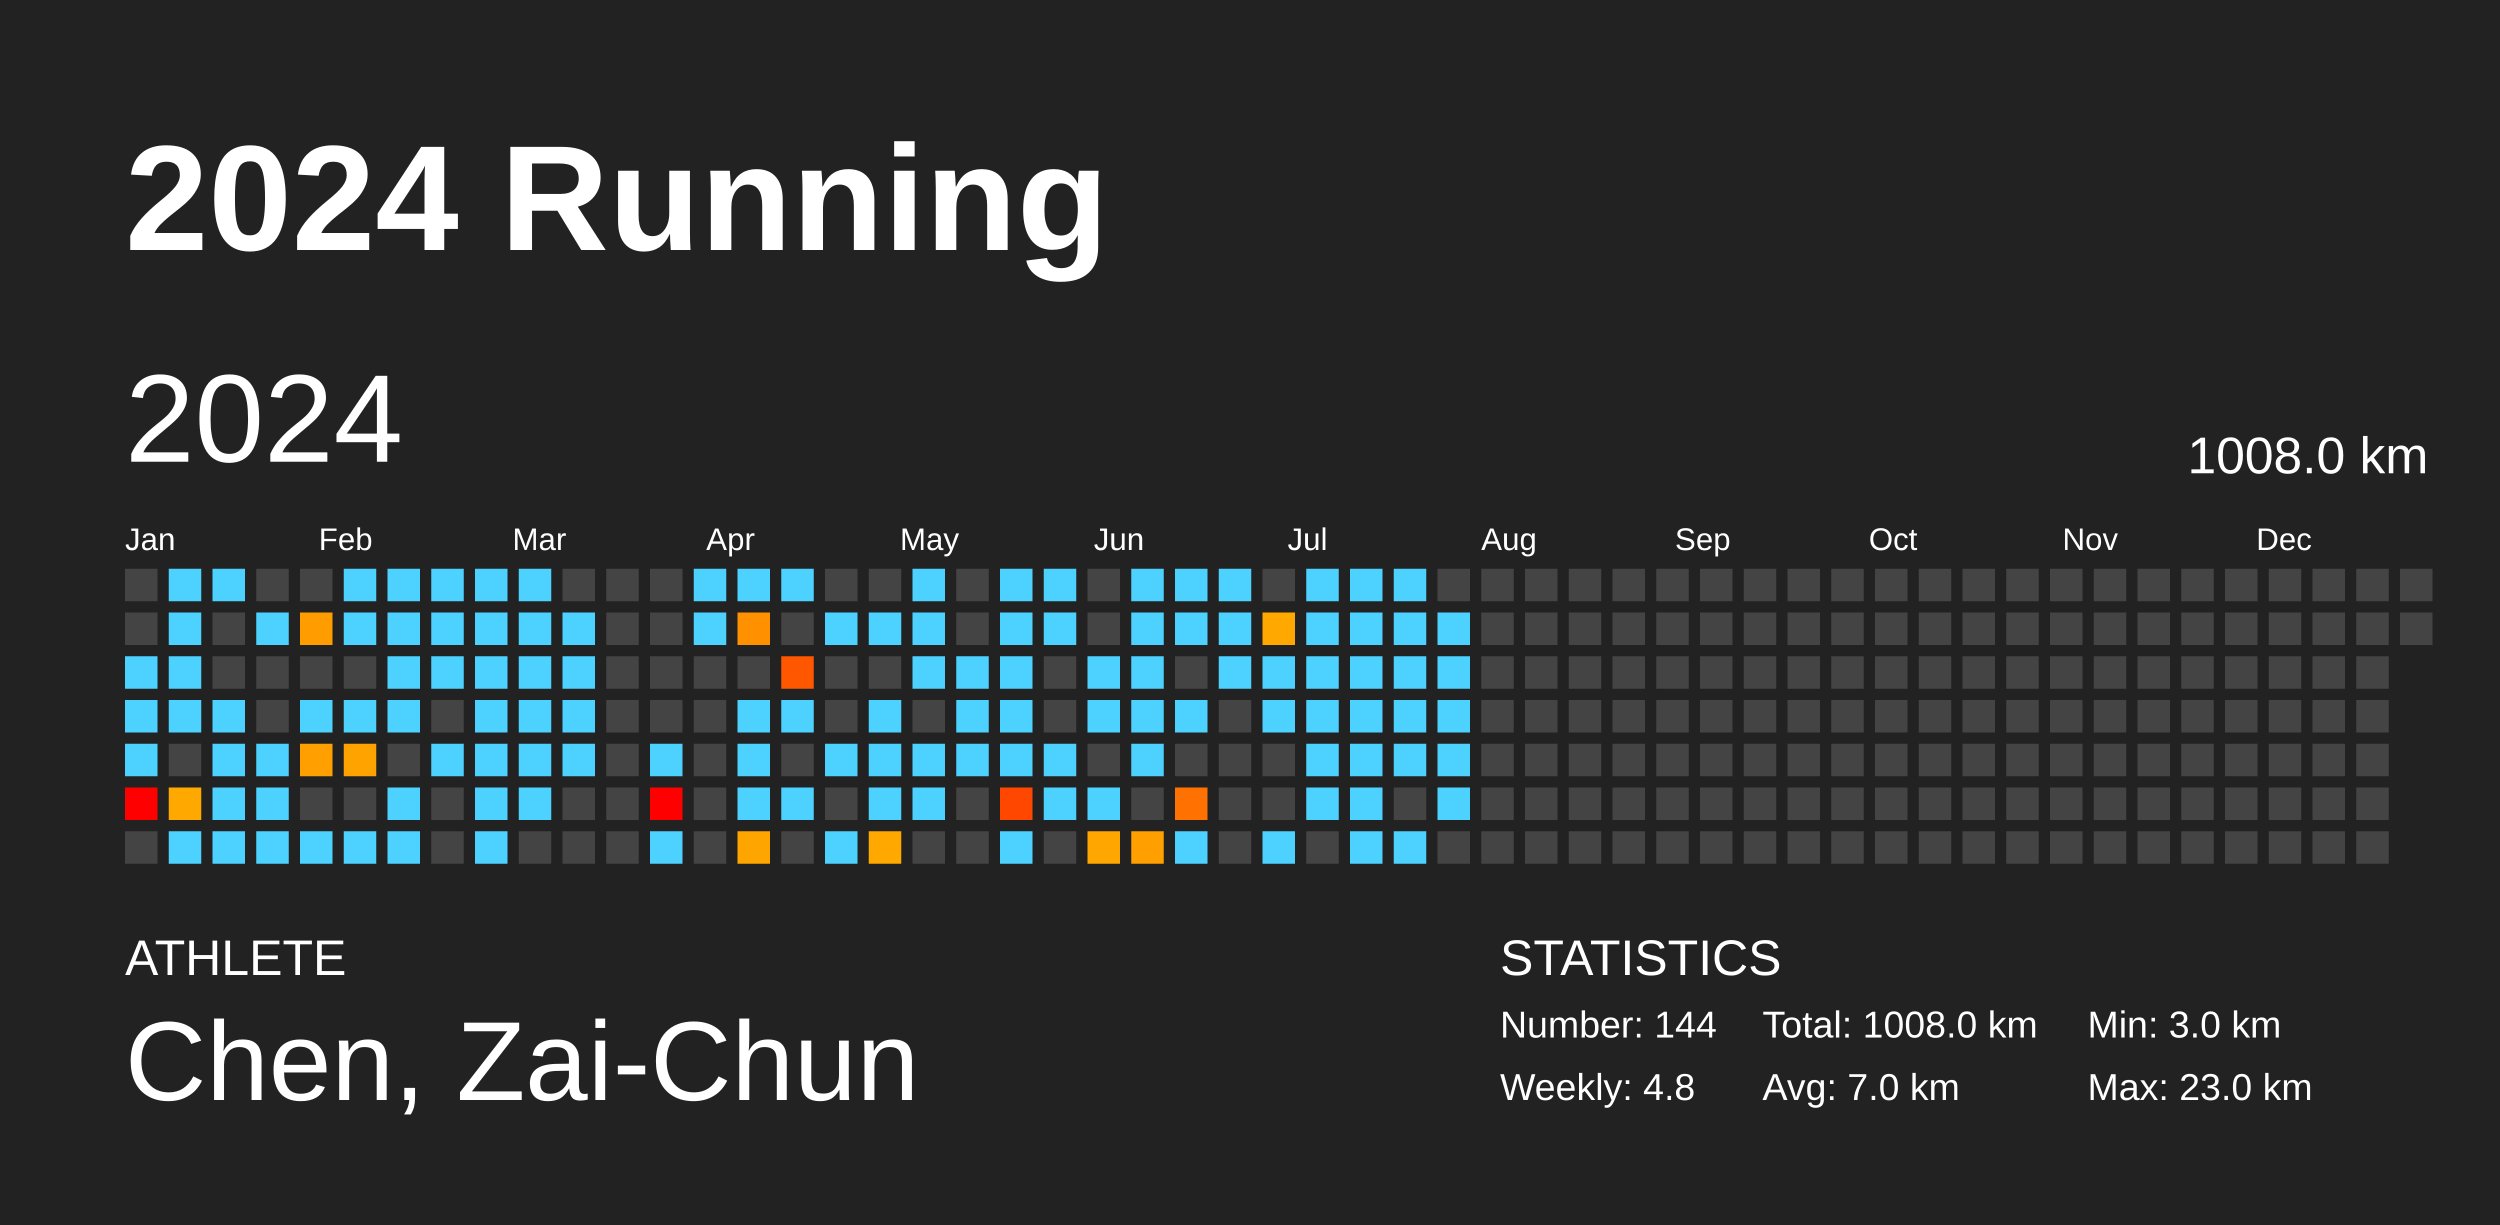
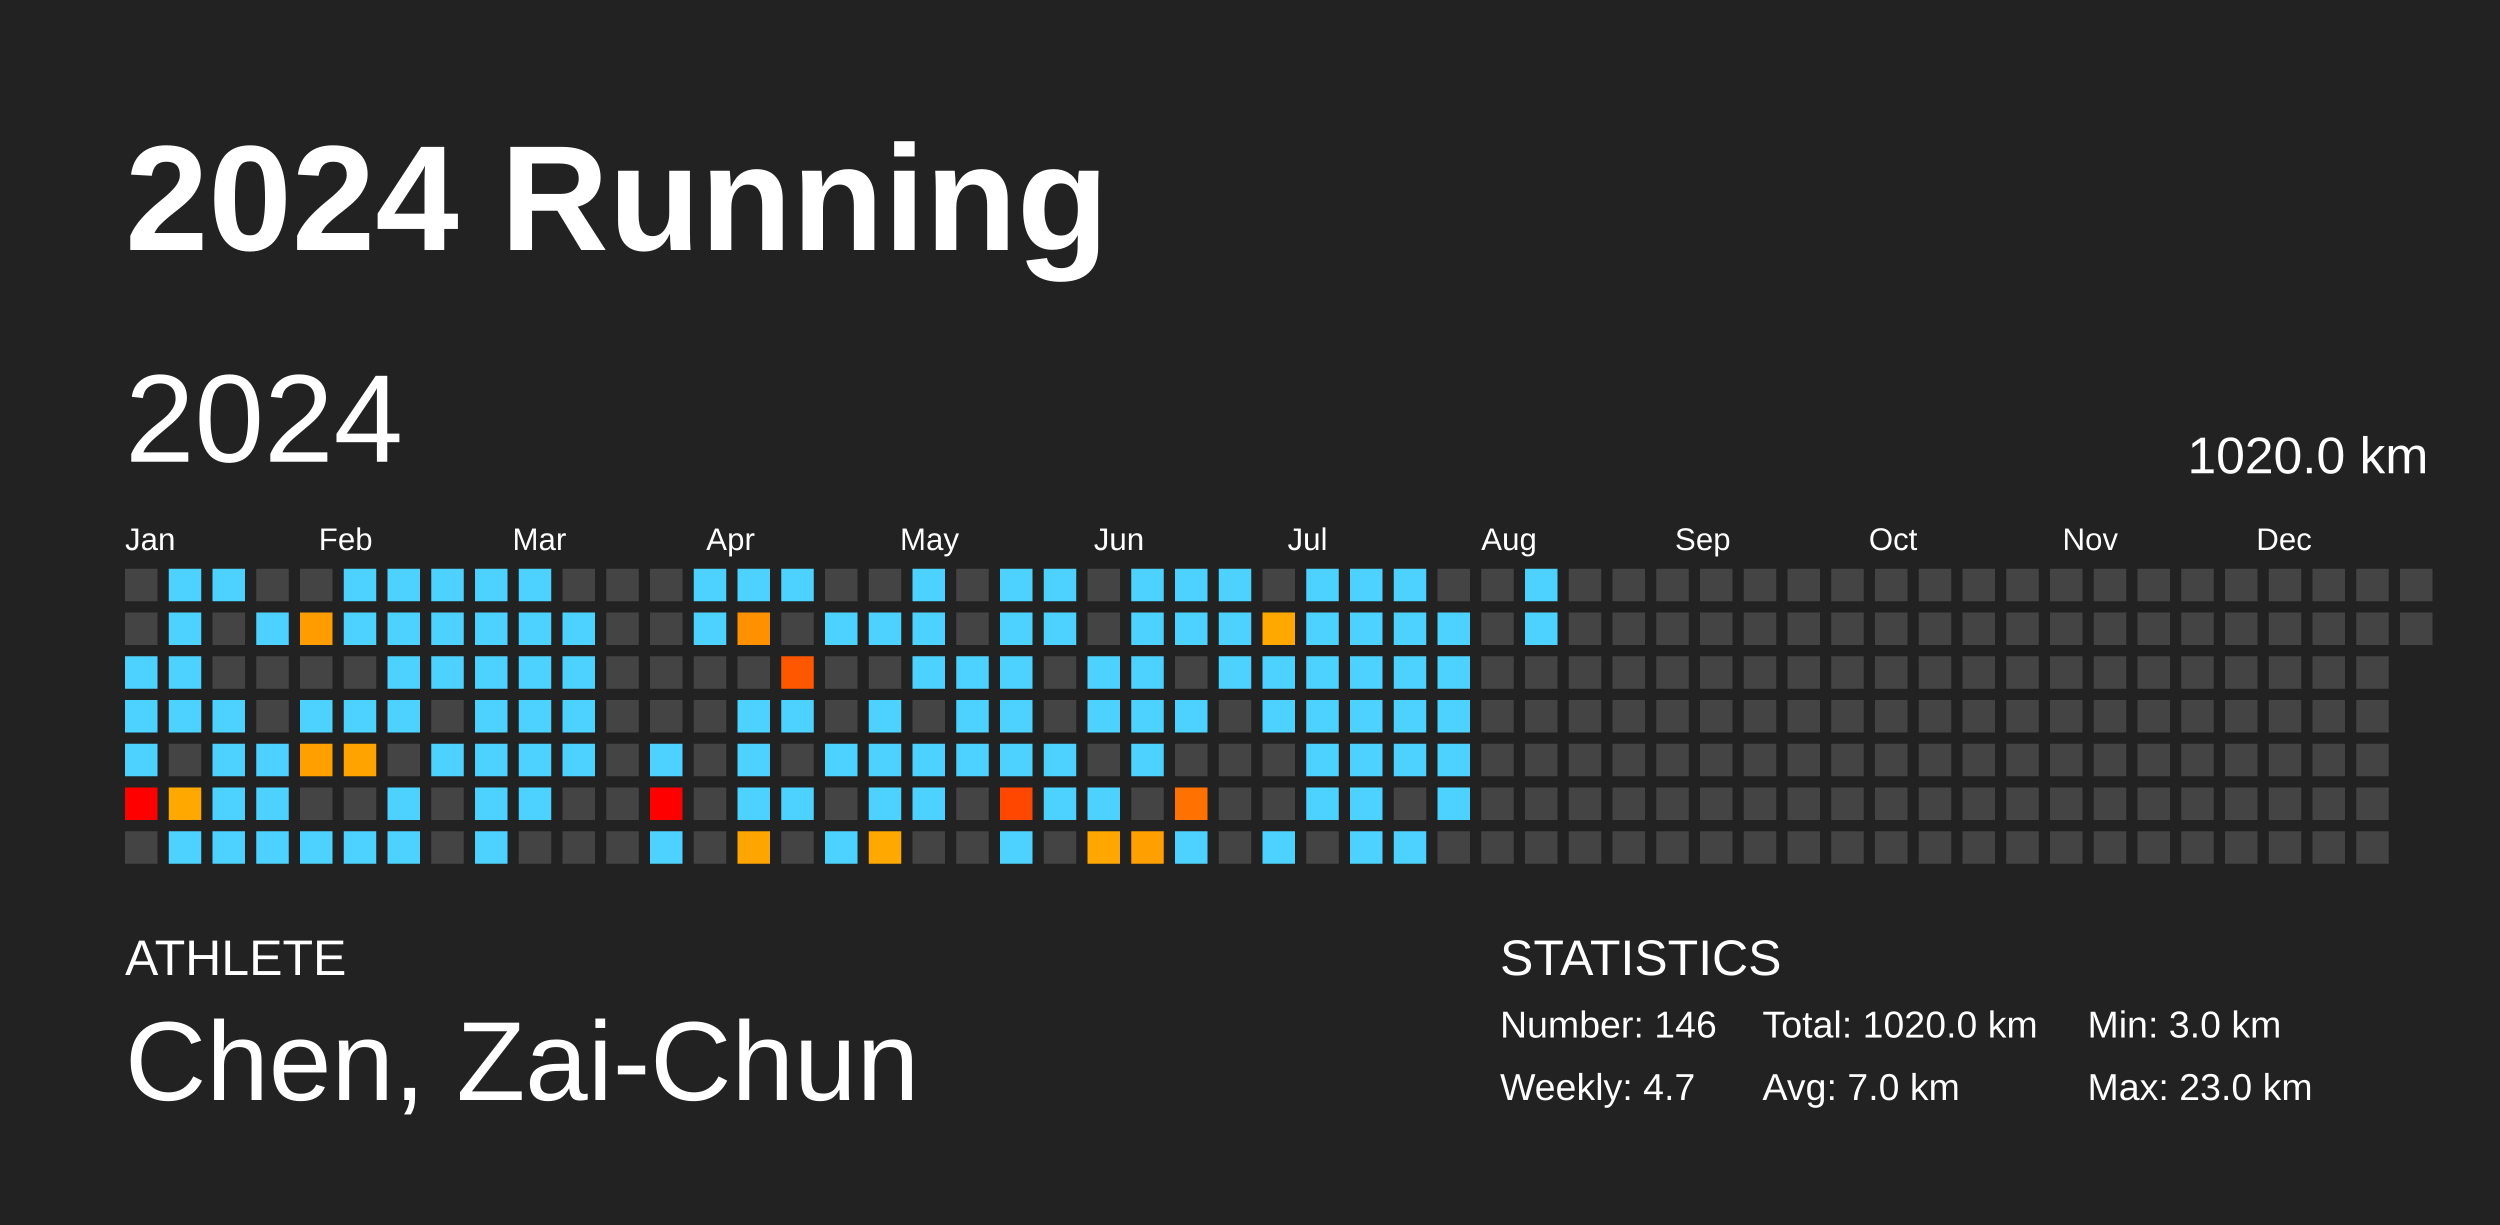
<svg xmlns="http://www.w3.org/2000/svg" baseProfile="full" height="98mm" version="1.1" viewBox="0,0,200,98" width="200mm">
  <defs />
  <rect fill="#222222" height="98" width="200" x="0" y="0" />
  <text fill="#FFFFFF" style="font-size:12px; font-family:Arial; font-weight:bold;" x="10" y="20">2024 Running</text>
  <text fill="#FFFFFF" style="font-size:4px; font-family:Arial" x="10" y="78">ATHLETE</text>
  <text fill="#FFFFFF" style="font-size:9px; font-family:Arial" x="10" y="88">Chen, Zai-Chun</text>
  <text fill="#FFFFFF" style="font-size:4px; font-family:Arial" x="120" y="78">STATISTICS</text>
-   <text fill="#FFFFFF" style="font-size:3px; font-family:Arial" x="120" y="83">Number: 144</text>
-   <text fill="#FFFFFF" style="font-size:3px; font-family:Arial" x="120" y="88">Weekly: 4.8</text>
-   <text fill="#FFFFFF" style="font-size:3px; font-family:Arial" x="141" y="83">Total: 1008.0 km</text>
+   <text fill="#FFFFFF" style="font-size:3px; font-family:Arial" x="120" y="83">Number: 146</text>
+   <text fill="#FFFFFF" style="font-size:3px; font-family:Arial" x="120" y="88">Weekly: 4.7</text>
+   <text fill="#FFFFFF" style="font-size:3px; font-family:Arial" x="141" y="83">Total: 1020.0 km</text>
  <text fill="#FFFFFF" style="font-size:3px; font-family:Arial" x="141" y="88">Avg: 7.0 km</text>
  <text fill="#FFFFFF" style="font-size:3px; font-family:Arial" x="167" y="83">Min: 3.0 km</text>
  <text fill="#FFFFFF" style="font-size:3px; font-family:Arial" x="167" y="88">Max: 23.0 km</text>
  <text dominant-baseline="hanging" fill="#FFFFFF" style="font-size:10.0px; font-family:Arial;" x="10" y="30">2024</text>
-   <text dominant-baseline="hanging" fill="#FFFFFF" style="font-size:4.125px; font-family:Arial;" x="175" y="35">1008.0 km</text>
+   <text dominant-baseline="hanging" fill="#FFFFFF" style="font-size:4.125px; font-family:Arial;" x="175" y="35">1020.0 km</text>
  <text fill="#FFFFFF" style="font-size:2.5px; font-family:Arial" x="10.0" y="44">Jan</text>
  <text fill="#FFFFFF" style="font-size:2.5px; font-family:Arial" x="25.5" y="44">Feb</text>
  <text fill="#FFFFFF" style="font-size:2.5px; font-family:Arial" x="41.0" y="44">Mar</text>
  <text fill="#FFFFFF" style="font-size:2.5px; font-family:Arial" x="56.5" y="44">Apr</text>
  <text fill="#FFFFFF" style="font-size:2.5px; font-family:Arial" x="72.0" y="44">May</text>
  <text fill="#FFFFFF" style="font-size:2.5px; font-family:Arial" x="87.5" y="44">Jun</text>
  <text fill="#FFFFFF" style="font-size:2.5px; font-family:Arial" x="103.0" y="44">Jul</text>
  <text fill="#FFFFFF" style="font-size:2.5px; font-family:Arial" x="118.5" y="44">Aug</text>
  <text fill="#FFFFFF" style="font-size:2.5px; font-family:Arial" x="134.0" y="44">Sep</text>
  <text fill="#FFFFFF" style="font-size:2.5px; font-family:Arial" x="149.5" y="44">Oct</text>
  <text fill="#FFFFFF" style="font-size:2.5px; font-family:Arial" x="165.0" y="44">Nov</text>
  <text fill="#FFFFFF" style="font-size:2.5px; font-family:Arial" x="180.5" y="44">Dec</text>
  <rect fill="#444444" height="2.6" width="2.6" x="10.0" y="45.5" />
  <rect fill="#444444" height="2.6" width="2.6" x="10.0" y="49.0" />
  <rect fill="#4dd2ff" height="2.6" width="2.6" x="10.0" y="52.5" />
  <rect fill="#4dd2ff" height="2.6" width="2.6" x="10.0" y="56.0" />
  <rect fill="#4dd2ff" height="2.6" width="2.6" x="10.0" y="59.5" />
  <rect fill="red" height="2.6" width="2.6" x="10.0" y="63.0" />
  <rect fill="#444444" height="2.6" width="2.6" x="10.0" y="66.5" />
  <rect fill="#4dd2ff" height="2.6" width="2.6" x="13.5" y="45.5" />
  <rect fill="#4dd2ff" height="2.6" width="2.6" x="13.5" y="49.0" />
  <rect fill="#4dd2ff" height="2.6" width="2.6" x="13.5" y="52.5" />
  <rect fill="#4dd2ff" height="2.6" width="2.6" x="13.5" y="56.0" />
  <rect fill="#444444" height="2.6" width="2.6" x="13.5" y="59.5" />
  <rect fill="#ffa800" height="2.6" width="2.6" x="13.5" y="63.0" />
  <rect fill="#4dd2ff" height="2.6" width="2.6" x="13.5" y="66.5" />
  <rect fill="#4dd2ff" height="2.6" width="2.6" x="17.0" y="45.5" />
  <rect fill="#444444" height="2.6" width="2.6" x="17.0" y="49.0" />
  <rect fill="#444444" height="2.6" width="2.6" x="17.0" y="52.5" />
  <rect fill="#4dd2ff" height="2.6" width="2.6" x="17.0" y="56.0" />
  <rect fill="#4dd2ff" height="2.6" width="2.6" x="17.0" y="59.5" />
  <rect fill="#4dd2ff" height="2.6" width="2.6" x="17.0" y="63.0" />
  <rect fill="#4dd2ff" height="2.6" width="2.6" x="17.0" y="66.5" />
  <rect fill="#444444" height="2.6" width="2.6" x="20.5" y="45.5" />
  <rect fill="#4dd2ff" height="2.6" width="2.6" x="20.5" y="49.0" />
  <rect fill="#444444" height="2.6" width="2.6" x="20.5" y="52.5" />
  <rect fill="#444444" height="2.6" width="2.6" x="20.5" y="56.0" />
  <rect fill="#4dd2ff" height="2.6" width="2.6" x="20.5" y="59.5" />
  <rect fill="#4dd2ff" height="2.6" width="2.6" x="20.5" y="63.0" />
  <rect fill="#4dd2ff" height="2.6" width="2.6" x="20.5" y="66.5" />
  <rect fill="#444444" height="2.6" width="2.6" x="24.0" y="45.5" />
  <rect fill="#ff9c00" height="2.6" width="2.6" x="24.0" y="49.0" />
  <rect fill="#444444" height="2.6" width="2.6" x="24.0" y="52.5" />
  <rect fill="#4dd2ff" height="2.6" width="2.6" x="24.0" y="56.0" />
  <rect fill="#ff9f00" height="2.6" width="2.6" x="24.0" y="59.5" />
  <rect fill="#444444" height="2.6" width="2.6" x="24.0" y="63.0" />
  <rect fill="#4dd2ff" height="2.6" width="2.6" x="24.0" y="66.5" />
  <rect fill="#4dd2ff" height="2.6" width="2.6" x="27.5" y="45.5" />
  <rect fill="#4dd2ff" height="2.6" width="2.6" x="27.5" y="49.0" />
  <rect fill="#444444" height="2.6" width="2.6" x="27.5" y="52.5" />
  <rect fill="#4dd2ff" height="2.6" width="2.6" x="27.5" y="56.0" />
  <rect fill="#ffa300" height="2.6" width="2.6" x="27.5" y="59.5" />
  <rect fill="#444444" height="2.6" width="2.6" x="27.5" y="63.0" />
  <rect fill="#4dd2ff" height="2.6" width="2.6" x="27.5" y="66.5" />
  <rect fill="#4dd2ff" height="2.6" width="2.6" x="31.0" y="45.5" />
  <rect fill="#4dd2ff" height="2.6" width="2.6" x="31.0" y="49.0" />
  <rect fill="#4dd2ff" height="2.6" width="2.6" x="31.0" y="52.5" />
  <rect fill="#4dd2ff" height="2.6" width="2.6" x="31.0" y="56.0" />
  <rect fill="#444444" height="2.6" width="2.6" x="31.0" y="59.5" />
  <rect fill="#4dd2ff" height="2.6" width="2.6" x="31.0" y="63.0" />
  <rect fill="#4dd2ff" height="2.6" width="2.6" x="31.0" y="66.5" />
  <rect fill="#4dd2ff" height="2.6" width="2.6" x="34.5" y="45.5" />
  <rect fill="#4dd2ff" height="2.6" width="2.6" x="34.5" y="49.0" />
  <rect fill="#4dd2ff" height="2.6" width="2.6" x="34.5" y="52.5" />
  <rect fill="#444444" height="2.6" width="2.6" x="34.5" y="56.0" />
  <rect fill="#4dd2ff" height="2.6" width="2.6" x="34.5" y="59.5" />
  <rect fill="#444444" height="2.6" width="2.6" x="34.5" y="63.0" />
  <rect fill="#444444" height="2.6" width="2.6" x="34.5" y="66.5" />
  <rect fill="#4dd2ff" height="2.6" width="2.6" x="38.0" y="45.5" />
  <rect fill="#4dd2ff" height="2.6" width="2.6" x="38.0" y="49.0" />
  <rect fill="#4dd2ff" height="2.6" width="2.6" x="38.0" y="52.5" />
  <rect fill="#4dd2ff" height="2.6" width="2.6" x="38.0" y="56.0" />
  <rect fill="#4dd2ff" height="2.6" width="2.6" x="38.0" y="59.5" />
  <rect fill="#4dd2ff" height="2.6" width="2.6" x="38.0" y="63.0" />
  <rect fill="#4dd2ff" height="2.6" width="2.6" x="38.0" y="66.5" />
  <rect fill="#4dd2ff" height="2.6" width="2.6" x="41.5" y="45.5" />
  <rect fill="#4dd2ff" height="2.6" width="2.6" x="41.5" y="49.0" />
  <rect fill="#4dd2ff" height="2.6" width="2.6" x="41.5" y="52.5" />
  <rect fill="#4dd2ff" height="2.6" width="2.6" x="41.5" y="56.0" />
  <rect fill="#4dd2ff" height="2.6" width="2.6" x="41.5" y="59.5" />
  <rect fill="#4dd2ff" height="2.6" width="2.6" x="41.5" y="63.0" />
  <rect fill="#444444" height="2.6" width="2.6" x="41.5" y="66.5" />
  <rect fill="#444444" height="2.6" width="2.6" x="45.0" y="45.5" />
  <rect fill="#4dd2ff" height="2.6" width="2.6" x="45.0" y="49.0" />
  <rect fill="#4dd2ff" height="2.6" width="2.6" x="45.0" y="52.5" />
  <rect fill="#4dd2ff" height="2.6" width="2.6" x="45.0" y="56.0" />
  <rect fill="#4dd2ff" height="2.6" width="2.6" x="45.0" y="59.5" />
  <rect fill="#444444" height="2.6" width="2.6" x="45.0" y="63.0" />
  <rect fill="#444444" height="2.6" width="2.6" x="45.0" y="66.5" />
  <rect fill="#444444" height="2.6" width="2.6" x="48.5" y="45.5" />
  <rect fill="#444444" height="2.6" width="2.6" x="48.5" y="49.0" />
  <rect fill="#444444" height="2.6" width="2.6" x="48.5" y="52.5" />
  <rect fill="#444444" height="2.6" width="2.6" x="48.5" y="56.0" />
  <rect fill="#444444" height="2.6" width="2.6" x="48.5" y="59.5" />
  <rect fill="#444444" height="2.6" width="2.6" x="48.5" y="63.0" />
  <rect fill="#444444" height="2.6" width="2.6" x="48.5" y="66.5" />
  <rect fill="#444444" height="2.6" width="2.6" x="52.0" y="45.5" />
  <rect fill="#444444" height="2.6" width="2.6" x="52.0" y="49.0" />
  <rect fill="#444444" height="2.6" width="2.6" x="52.0" y="52.5" />
  <rect fill="#444444" height="2.6" width="2.6" x="52.0" y="56.0" />
  <rect fill="#4dd2ff" height="2.6" width="2.6" x="52.0" y="59.5" />
  <rect fill="red" height="2.6" width="2.6" x="52.0" y="63.0" />
  <rect fill="#4dd2ff" height="2.6" width="2.6" x="52.0" y="66.5" />
  <rect fill="#4dd2ff" height="2.6" width="2.6" x="55.5" y="45.5" />
  <rect fill="#4dd2ff" height="2.6" width="2.6" x="55.5" y="49.0" />
  <rect fill="#444444" height="2.6" width="2.6" x="55.5" y="52.5" />
  <rect fill="#444444" height="2.6" width="2.6" x="55.5" y="56.0" />
  <rect fill="#444444" height="2.6" width="2.6" x="55.5" y="59.5" />
  <rect fill="#444444" height="2.6" width="2.6" x="55.5" y="63.0" />
  <rect fill="#444444" height="2.6" width="2.6" x="55.5" y="66.5" />
  <rect fill="#4dd2ff" height="2.6" width="2.6" x="59.0" y="45.5" />
  <rect fill="#ff9000" height="2.6" width="2.6" x="59.0" y="49.0" />
  <rect fill="#444444" height="2.6" width="2.6" x="59.0" y="52.5" />
  <rect fill="#4dd2ff" height="2.6" width="2.6" x="59.0" y="56.0" />
  <rect fill="#4dd2ff" height="2.6" width="2.6" x="59.0" y="59.5" />
  <rect fill="#4dd2ff" height="2.6" width="2.6" x="59.0" y="63.0" />
  <rect fill="#ffa500" height="2.6" width="2.6" x="59.0" y="66.5" />
  <rect fill="#4dd2ff" height="2.6" width="2.6" x="62.5" y="45.5" />
  <rect fill="#444444" height="2.6" width="2.6" x="62.5" y="49.0" />
  <rect fill="#ff5600" height="2.6" width="2.6" x="62.5" y="52.5" />
  <rect fill="#4dd2ff" height="2.6" width="2.6" x="62.5" y="56.0" />
  <rect fill="#444444" height="2.6" width="2.6" x="62.5" y="59.5" />
  <rect fill="#4dd2ff" height="2.6" width="2.6" x="62.5" y="63.0" />
  <rect fill="#444444" height="2.6" width="2.6" x="62.5" y="66.5" />
  <rect fill="#444444" height="2.6" width="2.6" x="66.0" y="45.5" />
  <rect fill="#4dd2ff" height="2.6" width="2.6" x="66.0" y="49.0" />
  <rect fill="#444444" height="2.6" width="2.6" x="66.0" y="52.5" />
  <rect fill="#444444" height="2.6" width="2.6" x="66.0" y="56.0" />
  <rect fill="#4dd2ff" height="2.6" width="2.6" x="66.0" y="59.5" />
  <rect fill="#444444" height="2.6" width="2.6" x="66.0" y="63.0" />
  <rect fill="#4dd2ff" height="2.6" width="2.6" x="66.0" y="66.5" />
  <rect fill="#444444" height="2.6" width="2.6" x="69.5" y="45.5" />
  <rect fill="#4dd2ff" height="2.6" width="2.6" x="69.5" y="49.0" />
  <rect fill="#444444" height="2.6" width="2.6" x="69.5" y="52.5" />
  <rect fill="#4dd2ff" height="2.6" width="2.6" x="69.5" y="56.0" />
  <rect fill="#4dd2ff" height="2.6" width="2.6" x="69.5" y="59.5" />
  <rect fill="#4dd2ff" height="2.6" width="2.6" x="69.5" y="63.0" />
  <rect fill="#ffa800" height="2.6" width="2.6" x="69.5" y="66.5" />
  <rect fill="#4dd2ff" height="2.6" width="2.6" x="73.0" y="45.5" />
  <rect fill="#4dd2ff" height="2.6" width="2.6" x="73.0" y="49.0" />
  <rect fill="#4dd2ff" height="2.6" width="2.6" x="73.0" y="52.5" />
  <rect fill="#444444" height="2.6" width="2.6" x="73.0" y="56.0" />
  <rect fill="#4dd2ff" height="2.6" width="2.6" x="73.0" y="59.5" />
  <rect fill="#4dd2ff" height="2.6" width="2.6" x="73.0" y="63.0" />
  <rect fill="#444444" height="2.6" width="2.6" x="73.0" y="66.5" />
  <rect fill="#444444" height="2.6" width="2.6" x="76.5" y="45.5" />
  <rect fill="#444444" height="2.6" width="2.6" x="76.5" y="49.0" />
  <rect fill="#4dd2ff" height="2.6" width="2.6" x="76.5" y="52.5" />
  <rect fill="#4dd2ff" height="2.6" width="2.6" x="76.5" y="56.0" />
  <rect fill="#4dd2ff" height="2.6" width="2.6" x="76.5" y="59.5" />
  <rect fill="#444444" height="2.6" width="2.6" x="76.5" y="63.0" />
  <rect fill="#444444" height="2.6" width="2.6" x="76.5" y="66.5" />
  <rect fill="#4dd2ff" height="2.6" width="2.6" x="80.0" y="45.5" />
  <rect fill="#4dd2ff" height="2.6" width="2.6" x="80.0" y="49.0" />
  <rect fill="#4dd2ff" height="2.6" width="2.6" x="80.0" y="52.5" />
  <rect fill="#4dd2ff" height="2.6" width="2.6" x="80.0" y="56.0" />
  <rect fill="#4dd2ff" height="2.6" width="2.6" x="80.0" y="59.5" />
  <rect fill="#ff4700" height="2.6" width="2.6" x="80.0" y="63.0" />
  <rect fill="#4dd2ff" height="2.6" width="2.6" x="80.0" y="66.5" />
  <rect fill="#4dd2ff" height="2.6" width="2.6" x="83.5" y="45.5" />
  <rect fill="#4dd2ff" height="2.6" width="2.6" x="83.5" y="49.0" />
  <rect fill="#444444" height="2.6" width="2.6" x="83.5" y="52.5" />
  <rect fill="#444444" height="2.6" width="2.6" x="83.5" y="56.0" />
  <rect fill="#4dd2ff" height="2.6" width="2.6" x="83.5" y="59.5" />
  <rect fill="#4dd2ff" height="2.6" width="2.6" x="83.5" y="63.0" />
  <rect fill="#444444" height="2.6" width="2.6" x="83.5" y="66.5" />
  <rect fill="#444444" height="2.6" width="2.6" x="87.0" y="45.5" />
  <rect fill="#444444" height="2.6" width="2.6" x="87.0" y="49.0" />
  <rect fill="#4dd2ff" height="2.6" width="2.6" x="87.0" y="52.5" />
  <rect fill="#4dd2ff" height="2.6" width="2.6" x="87.0" y="56.0" />
  <rect fill="#444444" height="2.6" width="2.6" x="87.0" y="59.5" />
  <rect fill="#4dd2ff" height="2.6" width="2.6" x="87.0" y="63.0" />
  <rect fill="#ffa600" height="2.6" width="2.6" x="87.0" y="66.5" />
  <rect fill="#4dd2ff" height="2.6" width="2.6" x="90.5" y="45.5" />
  <rect fill="#4dd2ff" height="2.6" width="2.6" x="90.5" y="49.0" />
  <rect fill="#4dd2ff" height="2.6" width="2.6" x="90.5" y="52.5" />
  <rect fill="#4dd2ff" height="2.6" width="2.6" x="90.5" y="56.0" />
  <rect fill="#4dd2ff" height="2.6" width="2.6" x="90.5" y="59.5" />
  <rect fill="#444444" height="2.6" width="2.6" x="90.5" y="63.0" />
  <rect fill="#ffa000" height="2.6" width="2.6" x="90.5" y="66.5" />
  <rect fill="#4dd2ff" height="2.6" width="2.6" x="94.0" y="45.5" />
  <rect fill="#4dd2ff" height="2.6" width="2.6" x="94.0" y="49.0" />
  <rect fill="#444444" height="2.6" width="2.6" x="94.0" y="52.5" />
  <rect fill="#4dd2ff" height="2.6" width="2.6" x="94.0" y="56.0" />
  <rect fill="#444444" height="2.6" width="2.6" x="94.0" y="59.5" />
  <rect fill="#ff7100" height="2.6" width="2.6" x="94.0" y="63.0" />
  <rect fill="#4dd2ff" height="2.6" width="2.6" x="94.0" y="66.5" />
  <rect fill="#4dd2ff" height="2.6" width="2.6" x="97.5" y="45.5" />
  <rect fill="#4dd2ff" height="2.6" width="2.6" x="97.5" y="49.0" />
  <rect fill="#4dd2ff" height="2.6" width="2.6" x="97.5" y="52.5" />
  <rect fill="#444444" height="2.6" width="2.6" x="97.5" y="56.0" />
  <rect fill="#444444" height="2.6" width="2.6" x="97.5" y="59.5" />
  <rect fill="#444444" height="2.6" width="2.6" x="97.5" y="63.0" />
  <rect fill="#444444" height="2.6" width="2.6" x="97.5" y="66.5" />
  <rect fill="#444444" height="2.6" width="2.6" x="101.0" y="45.5" />
  <rect fill="#ffa900" height="2.6" width="2.6" x="101.0" y="49.0" />
  <rect fill="#4dd2ff" height="2.6" width="2.6" x="101.0" y="52.5" />
  <rect fill="#4dd2ff" height="2.6" width="2.6" x="101.0" y="56.0" />
  <rect fill="#444444" height="2.6" width="2.6" x="101.0" y="59.5" />
  <rect fill="#444444" height="2.6" width="2.6" x="101.0" y="63.0" />
  <rect fill="#4dd2ff" height="2.6" width="2.6" x="101.0" y="66.5" />
  <rect fill="#4dd2ff" height="2.6" width="2.6" x="104.5" y="45.5" />
  <rect fill="#4dd2ff" height="2.6" width="2.6" x="104.5" y="49.0" />
  <rect fill="#4dd2ff" height="2.6" width="2.6" x="104.5" y="52.5" />
  <rect fill="#4dd2ff" height="2.6" width="2.6" x="104.5" y="56.0" />
  <rect fill="#4dd2ff" height="2.6" width="2.6" x="104.5" y="59.5" />
  <rect fill="#4dd2ff" height="2.6" width="2.6" x="104.5" y="63.0" />
  <rect fill="#444444" height="2.6" width="2.6" x="104.5" y="66.5" />
  <rect fill="#4dd2ff" height="2.6" width="2.6" x="108.0" y="45.5" />
  <rect fill="#4dd2ff" height="2.6" width="2.6" x="108.0" y="49.0" />
  <rect fill="#4dd2ff" height="2.6" width="2.6" x="108.0" y="52.5" />
  <rect fill="#4dd2ff" height="2.6" width="2.6" x="108.0" y="56.0" />
  <rect fill="#4dd2ff" height="2.6" width="2.6" x="108.0" y="59.5" />
  <rect fill="#4dd2ff" height="2.6" width="2.6" x="108.0" y="63.0" />
  <rect fill="#4dd2ff" height="2.6" width="2.6" x="108.0" y="66.5" />
  <rect fill="#4dd2ff" height="2.6" width="2.6" x="111.5" y="45.5" />
  <rect fill="#4dd2ff" height="2.6" width="2.6" x="111.5" y="49.0" />
  <rect fill="#4dd2ff" height="2.6" width="2.6" x="111.5" y="52.5" />
  <rect fill="#4dd2ff" height="2.6" width="2.6" x="111.5" y="56.0" />
  <rect fill="#4dd2ff" height="2.6" width="2.6" x="111.5" y="59.5" />
  <rect fill="#444444" height="2.6" width="2.6" x="111.5" y="63.0" />
  <rect fill="#4dd2ff" height="2.6" width="2.6" x="111.5" y="66.5" />
  <rect fill="#444444" height="2.6" width="2.6" x="115.0" y="45.5" />
  <rect fill="#4dd2ff" height="2.6" width="2.6" x="115.0" y="49.0" />
  <rect fill="#4dd2ff" height="2.6" width="2.6" x="115.0" y="52.5" />
  <rect fill="#4dd2ff" height="2.6" width="2.6" x="115.0" y="56.0" />
  <rect fill="#4dd2ff" height="2.6" width="2.6" x="115.0" y="59.5" />
  <rect fill="#4dd2ff" height="2.6" width="2.6" x="115.0" y="63.0" />
  <rect fill="#444444" height="2.6" width="2.6" x="115.0" y="66.5" />
  <rect fill="#444444" height="2.6" width="2.6" x="118.5" y="45.5" />
  <rect fill="#444444" height="2.6" width="2.6" x="118.5" y="49.0" />
  <rect fill="#444444" height="2.6" width="2.6" x="118.5" y="52.5" />
  <rect fill="#444444" height="2.6" width="2.6" x="118.5" y="56.0" />
  <rect fill="#444444" height="2.6" width="2.6" x="118.5" y="59.5" />
  <rect fill="#444444" height="2.6" width="2.6" x="118.5" y="63.0" />
  <rect fill="#444444" height="2.6" width="2.6" x="118.5" y="66.5" />
-   <rect fill="#444444" height="2.6" width="2.6" x="122.0" y="45.5" />
-   <rect fill="#444444" height="2.6" width="2.6" x="122.0" y="49.0" />
+   <rect fill="#4dd2ff" height="2.6" width="2.6" x="122.0" y="45.5" />
+   <rect fill="#4dd2ff" height="2.6" width="2.6" x="122.0" y="49.0" />
  <rect fill="#444444" height="2.6" width="2.6" x="122.0" y="52.5" />
  <rect fill="#444444" height="2.6" width="2.6" x="122.0" y="56.0" />
  <rect fill="#444444" height="2.6" width="2.6" x="122.0" y="59.5" />
  <rect fill="#444444" height="2.6" width="2.6" x="122.0" y="63.0" />
  <rect fill="#444444" height="2.6" width="2.6" x="122.0" y="66.5" />
  <rect fill="#444444" height="2.6" width="2.6" x="125.5" y="45.5" />
  <rect fill="#444444" height="2.6" width="2.6" x="125.5" y="49.0" />
  <rect fill="#444444" height="2.6" width="2.6" x="125.5" y="52.5" />
  <rect fill="#444444" height="2.6" width="2.6" x="125.5" y="56.0" />
  <rect fill="#444444" height="2.6" width="2.6" x="125.5" y="59.5" />
  <rect fill="#444444" height="2.6" width="2.6" x="125.5" y="63.0" />
  <rect fill="#444444" height="2.6" width="2.6" x="125.5" y="66.5" />
  <rect fill="#444444" height="2.6" width="2.6" x="129.0" y="45.5" />
  <rect fill="#444444" height="2.6" width="2.6" x="129.0" y="49.0" />
  <rect fill="#444444" height="2.6" width="2.6" x="129.0" y="52.5" />
  <rect fill="#444444" height="2.6" width="2.6" x="129.0" y="56.0" />
  <rect fill="#444444" height="2.6" width="2.6" x="129.0" y="59.5" />
  <rect fill="#444444" height="2.6" width="2.6" x="129.0" y="63.0" />
  <rect fill="#444444" height="2.6" width="2.6" x="129.0" y="66.5" />
  <rect fill="#444444" height="2.6" width="2.6" x="132.5" y="45.5" />
  <rect fill="#444444" height="2.6" width="2.6" x="132.5" y="49.0" />
  <rect fill="#444444" height="2.6" width="2.6" x="132.5" y="52.5" />
  <rect fill="#444444" height="2.6" width="2.6" x="132.5" y="56.0" />
  <rect fill="#444444" height="2.6" width="2.6" x="132.5" y="59.5" />
  <rect fill="#444444" height="2.6" width="2.6" x="132.5" y="63.0" />
  <rect fill="#444444" height="2.6" width="2.6" x="132.5" y="66.5" />
  <rect fill="#444444" height="2.6" width="2.6" x="136.0" y="45.5" />
  <rect fill="#444444" height="2.6" width="2.6" x="136.0" y="49.0" />
  <rect fill="#444444" height="2.6" width="2.6" x="136.0" y="52.5" />
  <rect fill="#444444" height="2.6" width="2.6" x="136.0" y="56.0" />
  <rect fill="#444444" height="2.6" width="2.6" x="136.0" y="59.5" />
  <rect fill="#444444" height="2.6" width="2.6" x="136.0" y="63.0" />
  <rect fill="#444444" height="2.6" width="2.6" x="136.0" y="66.5" />
  <rect fill="#444444" height="2.6" width="2.6" x="139.5" y="45.5" />
  <rect fill="#444444" height="2.6" width="2.6" x="139.5" y="49.0" />
  <rect fill="#444444" height="2.6" width="2.6" x="139.5" y="52.5" />
  <rect fill="#444444" height="2.6" width="2.6" x="139.5" y="56.0" />
  <rect fill="#444444" height="2.6" width="2.6" x="139.5" y="59.5" />
  <rect fill="#444444" height="2.6" width="2.6" x="139.5" y="63.0" />
  <rect fill="#444444" height="2.6" width="2.6" x="139.5" y="66.5" />
  <rect fill="#444444" height="2.6" width="2.6" x="143.0" y="45.5" />
  <rect fill="#444444" height="2.6" width="2.6" x="143.0" y="49.0" />
  <rect fill="#444444" height="2.6" width="2.6" x="143.0" y="52.5" />
  <rect fill="#444444" height="2.6" width="2.6" x="143.0" y="56.0" />
  <rect fill="#444444" height="2.6" width="2.6" x="143.0" y="59.5" />
  <rect fill="#444444" height="2.6" width="2.6" x="143.0" y="63.0" />
  <rect fill="#444444" height="2.6" width="2.6" x="143.0" y="66.5" />
  <rect fill="#444444" height="2.6" width="2.6" x="146.5" y="45.5" />
  <rect fill="#444444" height="2.6" width="2.6" x="146.5" y="49.0" />
  <rect fill="#444444" height="2.6" width="2.6" x="146.5" y="52.5" />
  <rect fill="#444444" height="2.6" width="2.6" x="146.5" y="56.0" />
  <rect fill="#444444" height="2.6" width="2.6" x="146.5" y="59.5" />
  <rect fill="#444444" height="2.6" width="2.6" x="146.5" y="63.0" />
  <rect fill="#444444" height="2.6" width="2.6" x="146.5" y="66.5" />
  <rect fill="#444444" height="2.6" width="2.6" x="150.0" y="45.5" />
  <rect fill="#444444" height="2.6" width="2.6" x="150.0" y="49.0" />
  <rect fill="#444444" height="2.6" width="2.6" x="150.0" y="52.5" />
  <rect fill="#444444" height="2.6" width="2.6" x="150.0" y="56.0" />
  <rect fill="#444444" height="2.6" width="2.6" x="150.0" y="59.5" />
  <rect fill="#444444" height="2.6" width="2.6" x="150.0" y="63.0" />
  <rect fill="#444444" height="2.6" width="2.6" x="150.0" y="66.5" />
  <rect fill="#444444" height="2.6" width="2.6" x="153.5" y="45.5" />
  <rect fill="#444444" height="2.6" width="2.6" x="153.5" y="49.0" />
  <rect fill="#444444" height="2.6" width="2.6" x="153.5" y="52.5" />
  <rect fill="#444444" height="2.6" width="2.6" x="153.5" y="56.0" />
  <rect fill="#444444" height="2.6" width="2.6" x="153.5" y="59.5" />
  <rect fill="#444444" height="2.6" width="2.6" x="153.5" y="63.0" />
  <rect fill="#444444" height="2.6" width="2.6" x="153.5" y="66.5" />
  <rect fill="#444444" height="2.6" width="2.6" x="157.0" y="45.5" />
  <rect fill="#444444" height="2.6" width="2.6" x="157.0" y="49.0" />
  <rect fill="#444444" height="2.6" width="2.6" x="157.0" y="52.5" />
  <rect fill="#444444" height="2.6" width="2.6" x="157.0" y="56.0" />
  <rect fill="#444444" height="2.6" width="2.6" x="157.0" y="59.5" />
  <rect fill="#444444" height="2.6" width="2.6" x="157.0" y="63.0" />
  <rect fill="#444444" height="2.6" width="2.6" x="157.0" y="66.5" />
  <rect fill="#444444" height="2.6" width="2.6" x="160.5" y="45.5" />
  <rect fill="#444444" height="2.6" width="2.6" x="160.5" y="49.0" />
  <rect fill="#444444" height="2.6" width="2.6" x="160.5" y="52.5" />
  <rect fill="#444444" height="2.6" width="2.6" x="160.5" y="56.0" />
  <rect fill="#444444" height="2.6" width="2.6" x="160.5" y="59.5" />
  <rect fill="#444444" height="2.6" width="2.6" x="160.5" y="63.0" />
  <rect fill="#444444" height="2.6" width="2.6" x="160.5" y="66.5" />
  <rect fill="#444444" height="2.6" width="2.6" x="164.0" y="45.5" />
  <rect fill="#444444" height="2.6" width="2.6" x="164.0" y="49.0" />
  <rect fill="#444444" height="2.6" width="2.6" x="164.0" y="52.5" />
  <rect fill="#444444" height="2.6" width="2.6" x="164.0" y="56.0" />
  <rect fill="#444444" height="2.6" width="2.6" x="164.0" y="59.5" />
  <rect fill="#444444" height="2.6" width="2.6" x="164.0" y="63.0" />
  <rect fill="#444444" height="2.6" width="2.6" x="164.0" y="66.5" />
  <rect fill="#444444" height="2.6" width="2.6" x="167.5" y="45.5" />
  <rect fill="#444444" height="2.6" width="2.6" x="167.5" y="49.0" />
  <rect fill="#444444" height="2.6" width="2.6" x="167.5" y="52.5" />
  <rect fill="#444444" height="2.6" width="2.6" x="167.5" y="56.0" />
  <rect fill="#444444" height="2.6" width="2.6" x="167.5" y="59.5" />
  <rect fill="#444444" height="2.6" width="2.6" x="167.5" y="63.0" />
  <rect fill="#444444" height="2.6" width="2.6" x="167.5" y="66.5" />
  <rect fill="#444444" height="2.6" width="2.6" x="171.0" y="45.5" />
  <rect fill="#444444" height="2.6" width="2.6" x="171.0" y="49.0" />
  <rect fill="#444444" height="2.6" width="2.6" x="171.0" y="52.5" />
  <rect fill="#444444" height="2.6" width="2.6" x="171.0" y="56.0" />
  <rect fill="#444444" height="2.6" width="2.6" x="171.0" y="59.5" />
  <rect fill="#444444" height="2.6" width="2.6" x="171.0" y="63.0" />
  <rect fill="#444444" height="2.6" width="2.6" x="171.0" y="66.5" />
  <rect fill="#444444" height="2.6" width="2.6" x="174.5" y="45.5" />
  <rect fill="#444444" height="2.6" width="2.6" x="174.5" y="49.0" />
  <rect fill="#444444" height="2.6" width="2.6" x="174.5" y="52.5" />
  <rect fill="#444444" height="2.6" width="2.6" x="174.5" y="56.0" />
  <rect fill="#444444" height="2.6" width="2.6" x="174.5" y="59.5" />
  <rect fill="#444444" height="2.6" width="2.6" x="174.5" y="63.0" />
  <rect fill="#444444" height="2.6" width="2.6" x="174.5" y="66.5" />
  <rect fill="#444444" height="2.6" width="2.6" x="178.0" y="45.5" />
  <rect fill="#444444" height="2.6" width="2.6" x="178.0" y="49.0" />
  <rect fill="#444444" height="2.6" width="2.6" x="178.0" y="52.5" />
  <rect fill="#444444" height="2.6" width="2.6" x="178.0" y="56.0" />
  <rect fill="#444444" height="2.6" width="2.6" x="178.0" y="59.5" />
  <rect fill="#444444" height="2.6" width="2.6" x="178.0" y="63.0" />
  <rect fill="#444444" height="2.6" width="2.6" x="178.0" y="66.5" />
  <rect fill="#444444" height="2.6" width="2.6" x="181.5" y="45.5" />
  <rect fill="#444444" height="2.6" width="2.6" x="181.5" y="49.0" />
  <rect fill="#444444" height="2.6" width="2.6" x="181.5" y="52.5" />
  <rect fill="#444444" height="2.6" width="2.6" x="181.5" y="56.0" />
  <rect fill="#444444" height="2.6" width="2.6" x="181.5" y="59.5" />
  <rect fill="#444444" height="2.6" width="2.6" x="181.5" y="63.0" />
  <rect fill="#444444" height="2.6" width="2.6" x="181.5" y="66.5" />
  <rect fill="#444444" height="2.6" width="2.6" x="185.0" y="45.5" />
  <rect fill="#444444" height="2.6" width="2.6" x="185.0" y="49.0" />
  <rect fill="#444444" height="2.6" width="2.6" x="185.0" y="52.5" />
  <rect fill="#444444" height="2.6" width="2.6" x="185.0" y="56.0" />
  <rect fill="#444444" height="2.6" width="2.6" x="185.0" y="59.5" />
  <rect fill="#444444" height="2.6" width="2.6" x="185.0" y="63.0" />
  <rect fill="#444444" height="2.6" width="2.6" x="185.0" y="66.5" />
  <rect fill="#444444" height="2.6" width="2.6" x="188.5" y="45.5" />
  <rect fill="#444444" height="2.6" width="2.6" x="188.5" y="49.0" />
  <rect fill="#444444" height="2.6" width="2.6" x="188.5" y="52.5" />
  <rect fill="#444444" height="2.6" width="2.6" x="188.5" y="56.0" />
  <rect fill="#444444" height="2.6" width="2.6" x="188.5" y="59.5" />
  <rect fill="#444444" height="2.6" width="2.6" x="188.5" y="63.0" />
  <rect fill="#444444" height="2.6" width="2.6" x="188.5" y="66.5" />
  <rect fill="#444444" height="2.6" width="2.6" x="192.0" y="45.5" />
  <rect fill="#444444" height="2.6" width="2.6" x="192.0" y="49.0" />
</svg>
